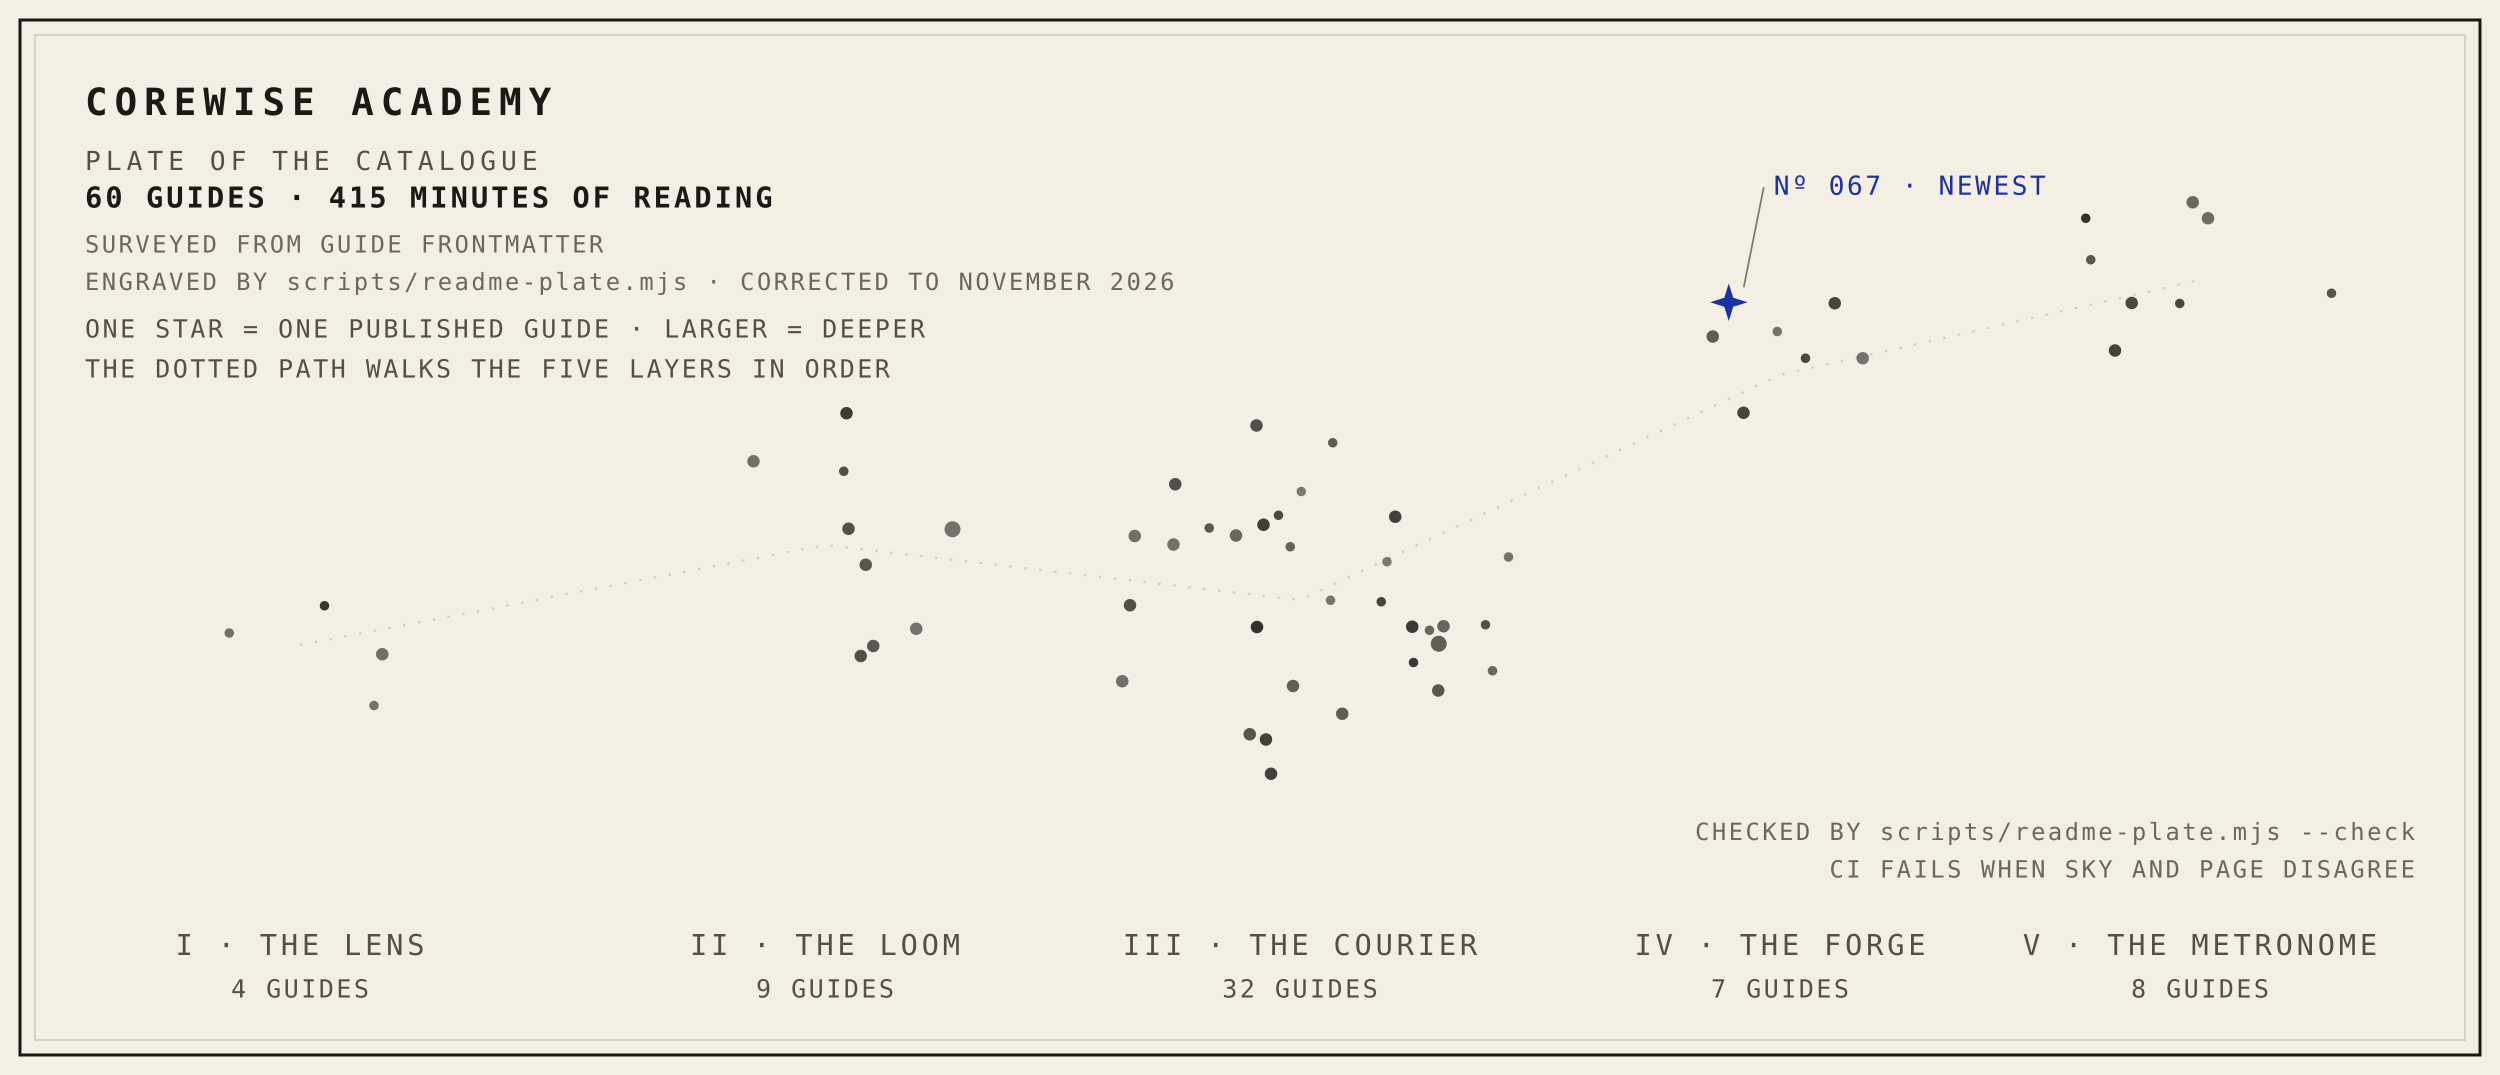
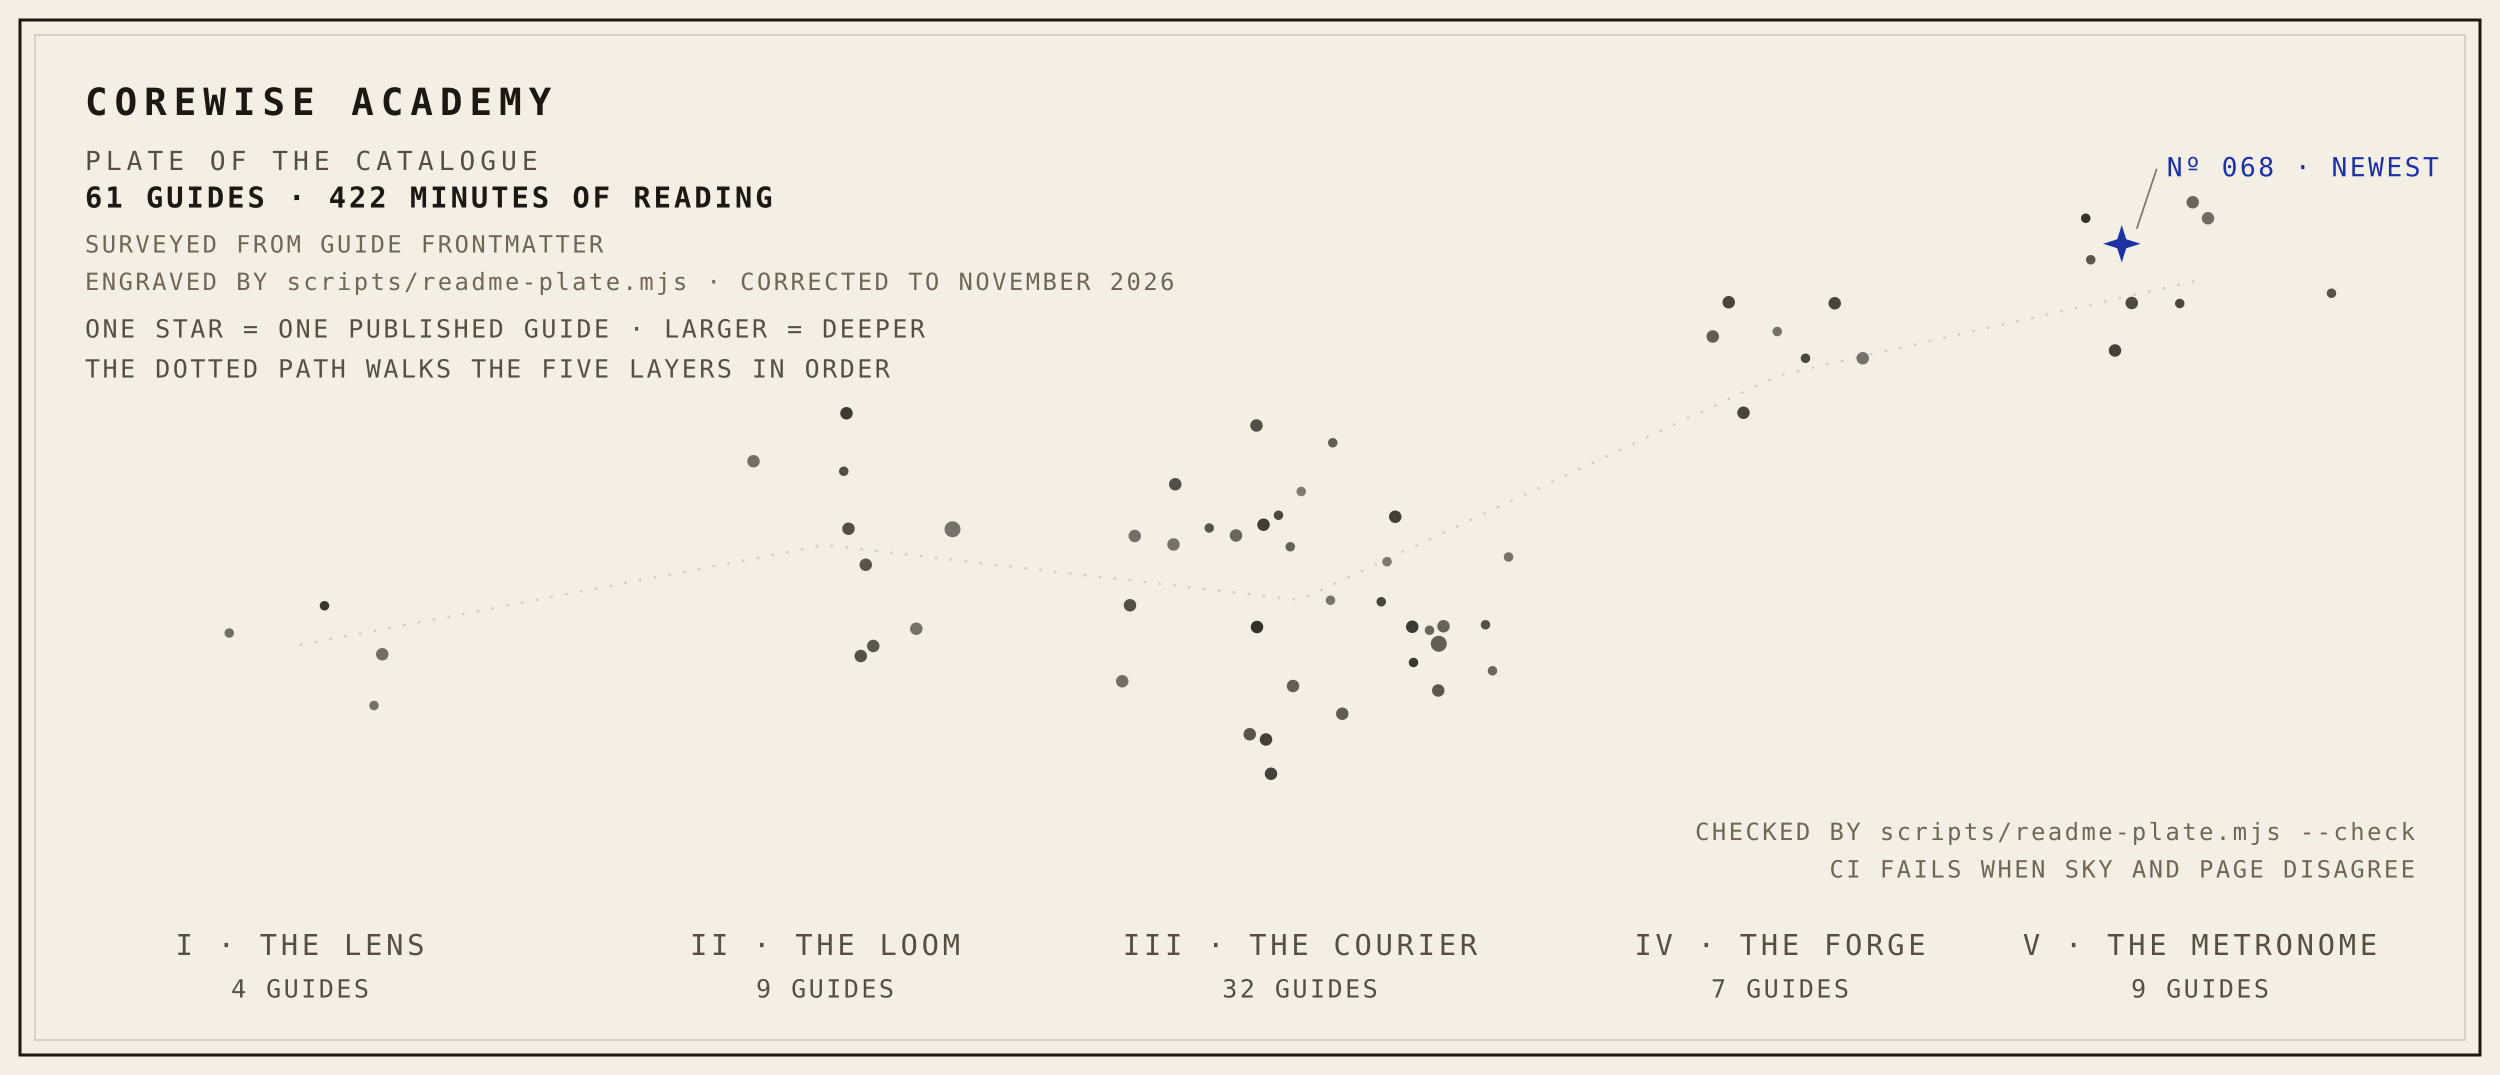
- <svg xmlns="http://www.w3.org/2000/svg" viewBox="0 0 1000 430" role="img" aria-label="Chart of the CoreWise Academy catalogue: 60 published guides as stars in five constellations, one per curriculum layer.">
+ <svg xmlns="http://www.w3.org/2000/svg" viewBox="0 0 1000 430" role="img" aria-label="Chart of the CoreWise Academy catalogue: 61 published guides as stars in five constellations, one per curriculum layer.">
  <g font-family="ui-monospace, 'IBM Plex Mono', SFMono-Regular, Menlo, monospace">
    <rect x="0" y="0" width="1000" height="430" fill="#f3efe4" />
    <rect x="8" y="8" width="984" height="414" fill="none" stroke="#1c1914" stroke-width="1.2" />
    <rect x="14" y="14" width="972" height="402" fill="none" stroke="#1c1914" stroke-opacity="0.16" stroke-width="0.7" />
    <path d="M 120 258 L 330 218 L 520 240 L 712 150 L 880 112" fill="none" stroke="#1c1914" stroke-opacity="0.16" stroke-width="0.9" stroke-dasharray="1 5" />
    <circle cx="91.7" cy="253.2" r="1.9" fill="#1c1914" fill-opacity="0.59" />
    <circle cx="129.8" cy="242.3" r="1.9" fill="#1c1914" fill-opacity="0.86" />
    <circle cx="149.6" cy="282.2" r="1.9" fill="#1c1914" fill-opacity="0.58" />
    <circle cx="152.9" cy="261.7" r="2.5" fill="#1c1914" fill-opacity="0.6" />
    <text x="120" y="382" text-anchor="middle" font-size="11.5" letter-spacing="1.5" fill="#574f43">I · THE LENS</text>
    <text x="120" y="399" text-anchor="middle" font-size="10" letter-spacing="1" fill="#574f43">4 GUIDES</text>
    <circle cx="337.5" cy="188.5" r="1.9" fill="#1c1914" fill-opacity="0.75" />
    <circle cx="381" cy="211.7" r="3.2" fill="#1c1914" fill-opacity="0.58" />
    <circle cx="301.4" cy="184.5" r="2.5" fill="#1c1914" fill-opacity="0.6" />
    <circle cx="349.3" cy="258.4" r="2.5" fill="#1c1914" fill-opacity="0.7" />
    <circle cx="338.6" cy="165.3" r="2.5" fill="#1c1914" fill-opacity="0.84" />
    <circle cx="344.3" cy="262.4" r="2.5" fill="#1c1914" fill-opacity="0.75" />
    <circle cx="366.5" cy="251.5" r="2.5" fill="#1c1914" fill-opacity="0.58" />
    <circle cx="346.3" cy="225.9" r="2.5" fill="#1c1914" fill-opacity="0.72" />
    <circle cx="339.4" cy="211.5" r="2.5" fill="#1c1914" fill-opacity="0.75" />
    <text x="330" y="382" text-anchor="middle" font-size="11.5" letter-spacing="1.5" fill="#574f43">II · THE LOOM</text>
    <text x="330" y="399" text-anchor="middle" font-size="10" letter-spacing="1" fill="#574f43">9 GUIDES</text>
    <circle cx="575.3" cy="276.2" r="2.5" fill="#1c1914" fill-opacity="0.71" />
    <circle cx="469.4" cy="217.8" r="2.5" fill="#1c1914" fill-opacity="0.58" />
    <circle cx="564.9" cy="250.7" r="2.5" fill="#1c1914" fill-opacity="0.85" />
    <circle cx="516.1" cy="218.7" r="1.9" fill="#1c1914" fill-opacity="0.66" />
    <circle cx="448.9" cy="272.5" r="2.5" fill="#1c1914" fill-opacity="0.6" />
    <circle cx="536.9" cy="285.5" r="2.5" fill="#1c1914" fill-opacity="0.68" />
    <circle cx="506.4" cy="295.8" r="2.5" fill="#1c1914" fill-opacity="0.82" />
    <circle cx="552.5" cy="240.7" r="1.9" fill="#1c1914" fill-opacity="0.79" />
    <circle cx="505.4" cy="209.9" r="2.5" fill="#1c1914" fill-opacity="0.83" />
    <circle cx="517.2" cy="274.4" r="2.5" fill="#1c1914" fill-opacity="0.67" />
    <circle cx="483.7" cy="211.2" r="1.9" fill="#1c1914" fill-opacity="0.71" />
    <circle cx="533.1" cy="177.1" r="1.9" fill="#1c1914" fill-opacity="0.68" />
    <circle cx="571.8" cy="252.1" r="1.9" fill="#1c1914" fill-opacity="0.64" />
    <circle cx="494.4" cy="214.2" r="2.5" fill="#1c1914" fill-opacity="0.64" />
    <circle cx="520.5" cy="196.6" r="1.9" fill="#1c1914" fill-opacity="0.55" />
    <circle cx="575.5" cy="257.5" r="3.2" fill="#1c1914" fill-opacity="0.67" />
    <circle cx="453.9" cy="214.4" r="2.5" fill="#1c1914" fill-opacity="0.59" />
    <circle cx="532.2" cy="240.1" r="1.9" fill="#1c1914" fill-opacity="0.57" />
    <circle cx="470.1" cy="193.7" r="2.5" fill="#1c1914" fill-opacity="0.75" />
    <circle cx="502.6" cy="170.2" r="2.5" fill="#1c1914" fill-opacity="0.75" />
    <circle cx="452" cy="242.1" r="2.5" fill="#1c1914" fill-opacity="0.75" />
    <circle cx="499.9" cy="293.7" r="2.5" fill="#1c1914" fill-opacity="0.72" />
    <circle cx="508.4" cy="309.5" r="2.5" fill="#1c1914" fill-opacity="0.81" />
    <circle cx="511.4" cy="206.1" r="1.9" fill="#1c1914" fill-opacity="0.77" />
    <circle cx="603.4" cy="222.8" r="1.9" fill="#1c1914" fill-opacity="0.58" />
    <circle cx="502.8" cy="250.8" r="2.5" fill="#1c1914" fill-opacity="0.89" />
    <circle cx="577.4" cy="250.5" r="2.5" fill="#1c1914" fill-opacity="0.65" />
    <circle cx="565.4" cy="265" r="1.9" fill="#1c1914" fill-opacity="0.85" />
    <circle cx="597" cy="268.3" r="1.9" fill="#1c1914" fill-opacity="0.63" />
    <circle cx="594.2" cy="249.9" r="1.9" fill="#1c1914" fill-opacity="0.74" />
    <circle cx="554.8" cy="224.7" r="1.9" fill="#1c1914" fill-opacity="0.55" />
    <circle cx="558.1" cy="206.7" r="2.5" fill="#1c1914" fill-opacity="0.82" />
    <text x="520" y="382" text-anchor="middle" font-size="11.5" letter-spacing="1.5" fill="#574f43">III · THE COURIER</text>
    <text x="520" y="399" text-anchor="middle" font-size="10" letter-spacing="1" fill="#574f43">32 GUIDES</text>
    <circle cx="710.9" cy="132.6" r="1.9" fill="#1c1914" fill-opacity="0.58" />
-     <path d="M12 0 L14.88 9.12 L24 12 L14.88 14.88 L12 24 L9.12 14.88 L0 12 L9.12 9.12 Z" transform="translate(684.00 113.40) scale(0.625)" fill="#1c31a4" />
+     <circle cx="691.5" cy="120.9" r="2.5" fill="#1c1914" fill-opacity="0.79" />
    <circle cx="745.1" cy="143.3" r="2.5" fill="#1c1914" fill-opacity="0.58" />
    <circle cx="722.2" cy="143.3" r="1.9" fill="#1c1914" fill-opacity="0.78" />
    <circle cx="697.4" cy="165.1" r="2.5" fill="#1c1914" fill-opacity="0.79" />
    <circle cx="685.1" cy="134.6" r="2.5" fill="#1c1914" fill-opacity="0.68" />
    <circle cx="733.9" cy="121.3" r="2.5" fill="#1c1914" fill-opacity="0.79" />
    <text x="712" y="382" text-anchor="middle" font-size="11.5" letter-spacing="1.5" fill="#574f43">IV · THE FORGE</text>
    <text x="712" y="399" text-anchor="middle" font-size="10" letter-spacing="1" fill="#574f43">7 GUIDES</text>
    <circle cx="846" cy="140.2" r="2.5" fill="#1c1914" fill-opacity="0.81" />
+     <path d="M12 0 L14.88 9.12 L24 12 L14.88 14.88 L12 24 L9.12 14.88 L0 12 L9.12 9.12 Z" transform="translate(841.20 90.00) scale(0.625)" fill="#1c31a4" />
    <circle cx="852.7" cy="121.2" r="2.5" fill="#1c1914" fill-opacity="0.77" />
    <circle cx="871.9" cy="121.4" r="1.9" fill="#1c1914" fill-opacity="0.78" />
    <circle cx="883.2" cy="87.3" r="2.5" fill="#1c1914" fill-opacity="0.61" />
    <circle cx="836.3" cy="103.9" r="1.9" fill="#1c1914" fill-opacity="0.71" />
    <circle cx="877.1" cy="80.9" r="2.5" fill="#1c1914" fill-opacity="0.63" />
    <circle cx="932.6" cy="117.3" r="1.9" fill="#1c1914" fill-opacity="0.73" />
    <circle cx="834.3" cy="87.3" r="1.9" fill="#1c1914" fill-opacity="0.88" />
    <text x="880" y="382" text-anchor="middle" font-size="11.5" letter-spacing="1.5" fill="#574f43">V · THE METRONOME</text>
-     <text x="880" y="399" text-anchor="middle" font-size="10" letter-spacing="1" fill="#574f43">8 GUIDES</text>
-     <path d="M 697.5 114.9 L 705.5 74.9" stroke="#1c1914" stroke-opacity="0.55" stroke-width="0.7" fill="none" />
-     <text x="709.5" y="77.9" font-size="10.5" letter-spacing="1" fill="#1c31a4">Nº 067 · NEWEST</text>
+     <text x="880" y="399" text-anchor="middle" font-size="10" letter-spacing="1" fill="#574f43">9 GUIDES</text>
+     <path d="M 854.7 91.5 L 862.7 67.5" stroke="#1c1914" stroke-opacity="0.55" stroke-width="0.7" fill="none" />
+     <text x="866.7" y="70.5" font-size="10.5" letter-spacing="1" fill="#1c31a4">Nº 068 · NEWEST</text>
    <text x="34" y="46" font-size="15" letter-spacing="2.8" fill="#1c1914" font-weight="600">COREWISE ACADEMY</text>
    <text x="34" y="68" font-size="10.5" letter-spacing="2" fill="#574f43" font-weight="400">PLATE OF THE CATALOGUE</text>
-     <text x="34" y="83" font-size="11.5" letter-spacing="1.2" fill="#1c1914" font-weight="600">60 GUIDES · 415 MINUTES OF READING</text>
+     <text x="34" y="83" font-size="11.5" letter-spacing="1.2" fill="#1c1914" font-weight="600">61 GUIDES · 422 MINUTES OF READING</text>
    <text x="34" y="101" font-size="9.5" letter-spacing="1" fill="#6f6656" font-weight="400">SURVEYED FROM GUIDE FRONTMATTER</text>
    <text x="34" y="116" font-size="9.5" letter-spacing="1" fill="#6f6656" font-weight="400">ENGRAVED BY scripts/readme-plate.mjs · CORRECTED TO NOVEMBER 2026</text>
    <text x="34" y="135" font-size="10" letter-spacing="1" fill="#574f43">ONE STAR = ONE PUBLISHED GUIDE · LARGER = DEEPER</text>
    <text x="34" y="151" font-size="10" letter-spacing="1" fill="#574f43">THE DOTTED PATH WALKS THE FIVE LAYERS IN ORDER</text>
    <text x="966" y="336" text-anchor="end" font-size="9.5" letter-spacing="1" fill="#6f6656">CHECKED BY scripts/readme-plate.mjs --check</text>
    <text x="966" y="351" text-anchor="end" font-size="9.5" letter-spacing="1" fill="#6f6656">CI FAILS WHEN SKY AND PAGE DISAGREE</text>
  </g>
</svg>
